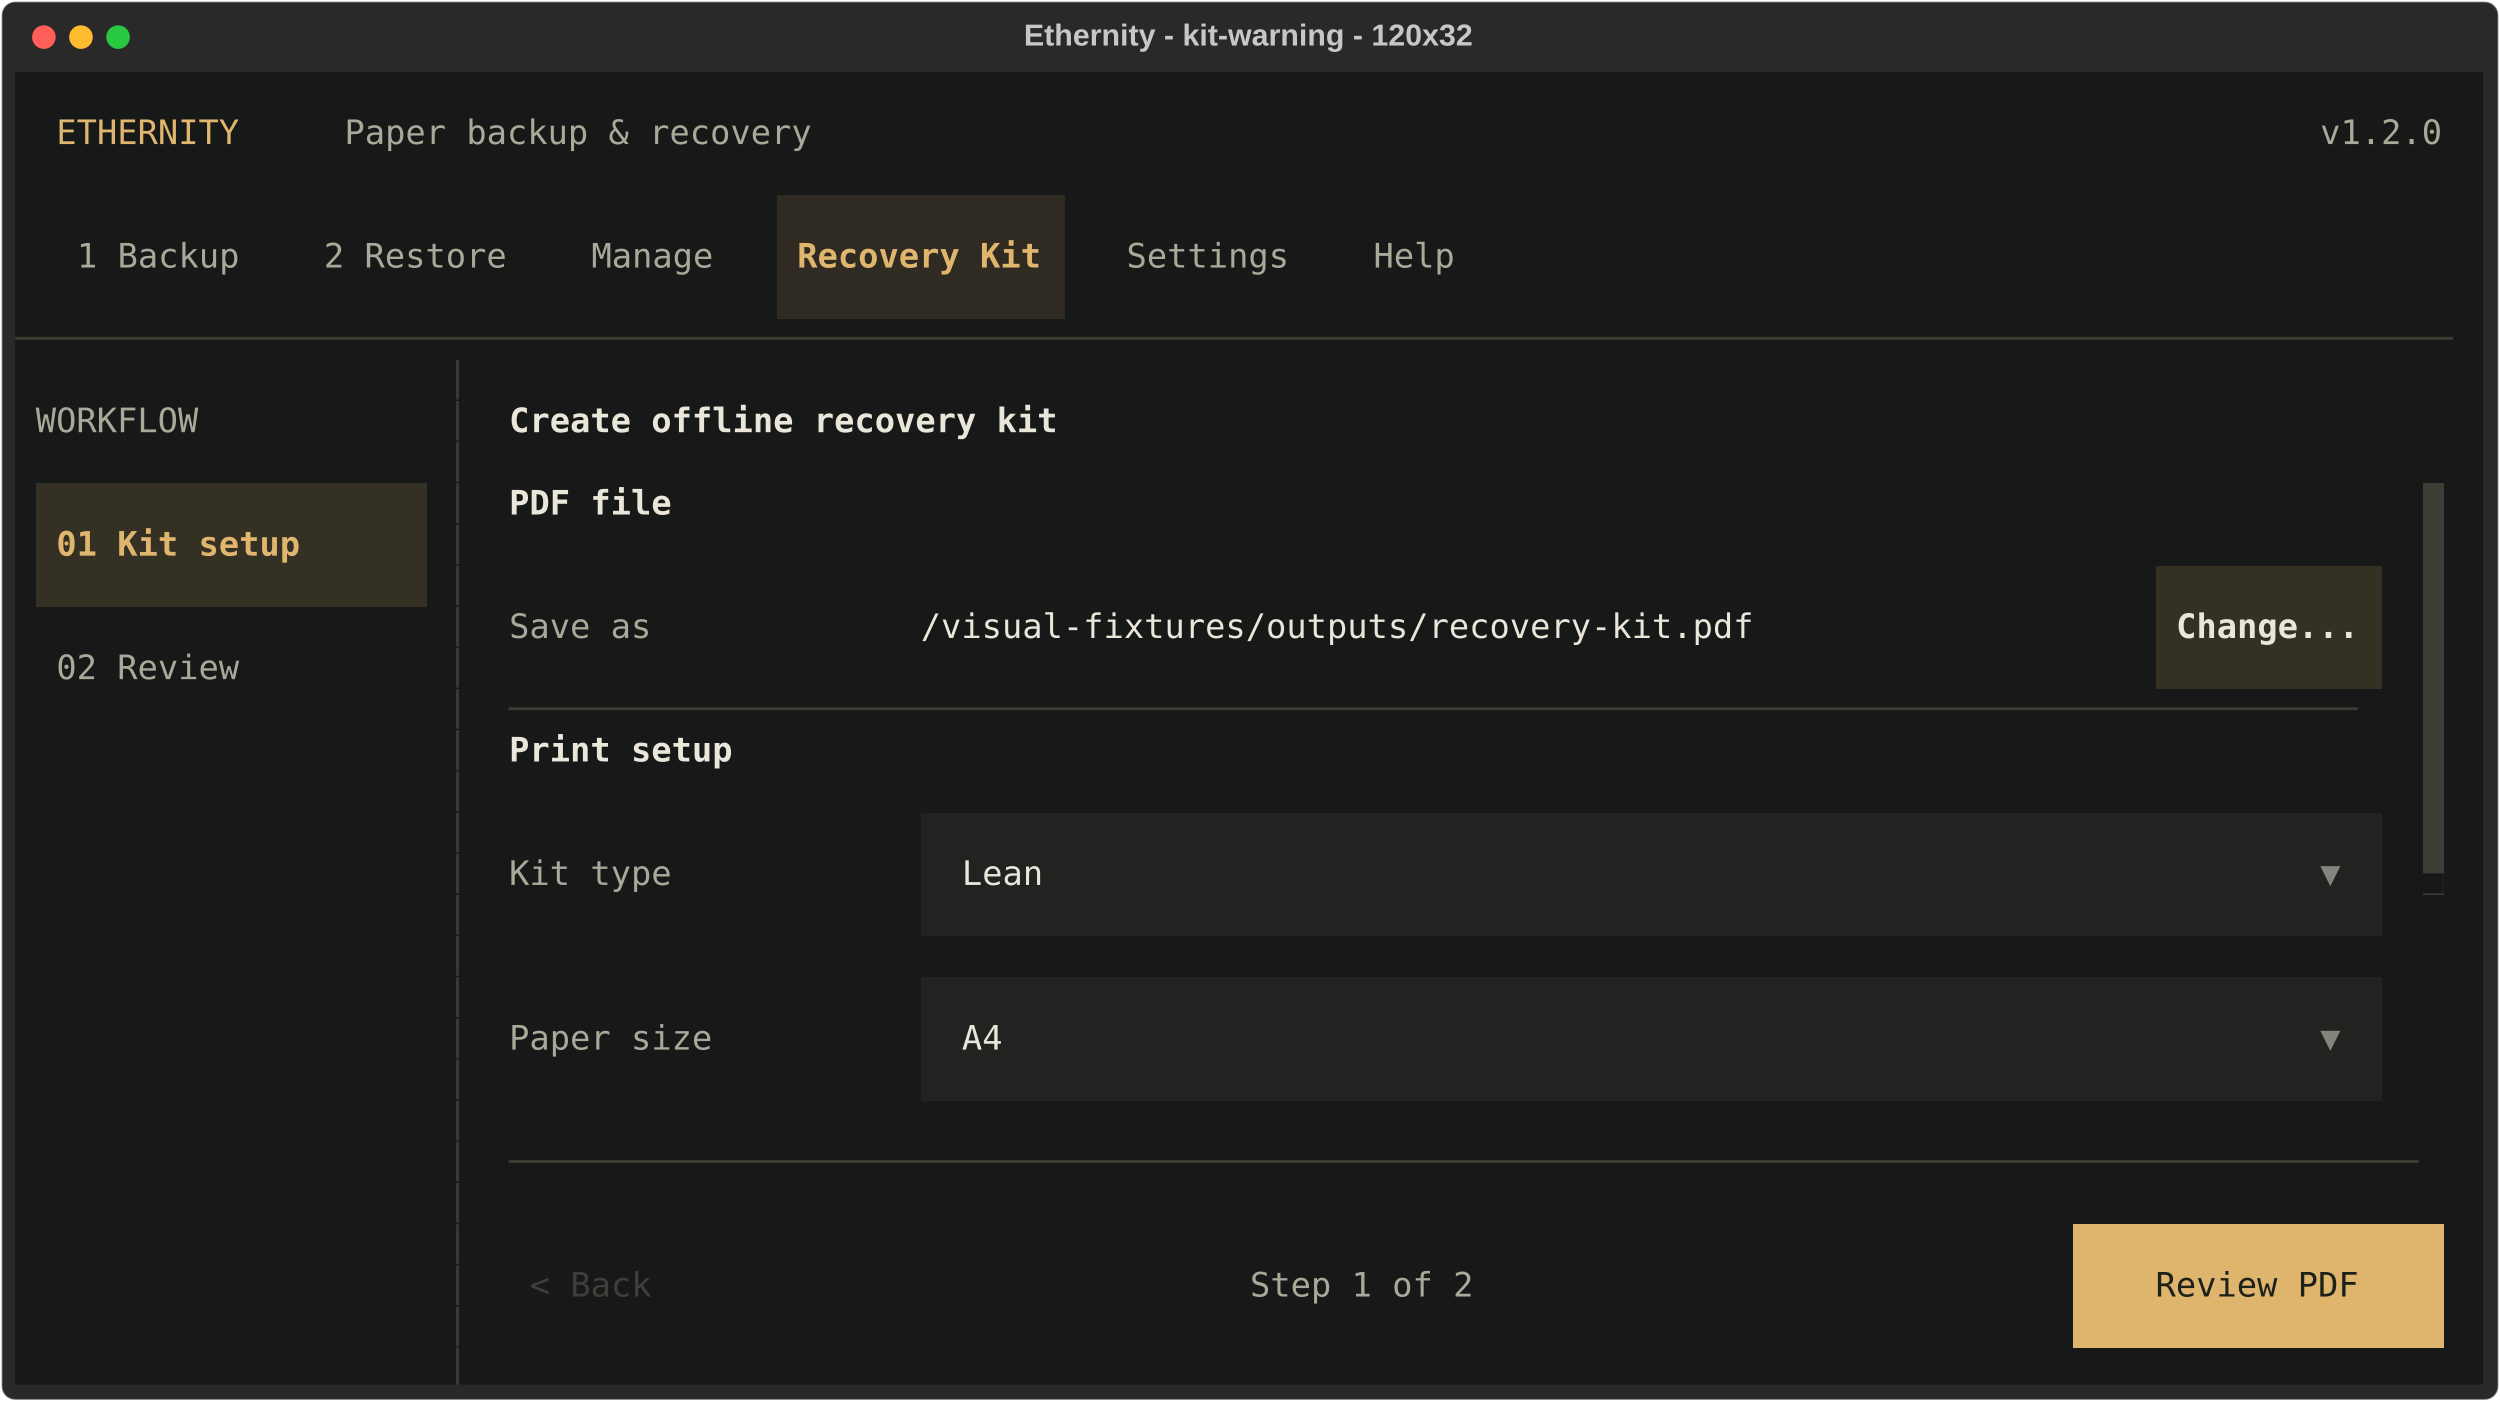
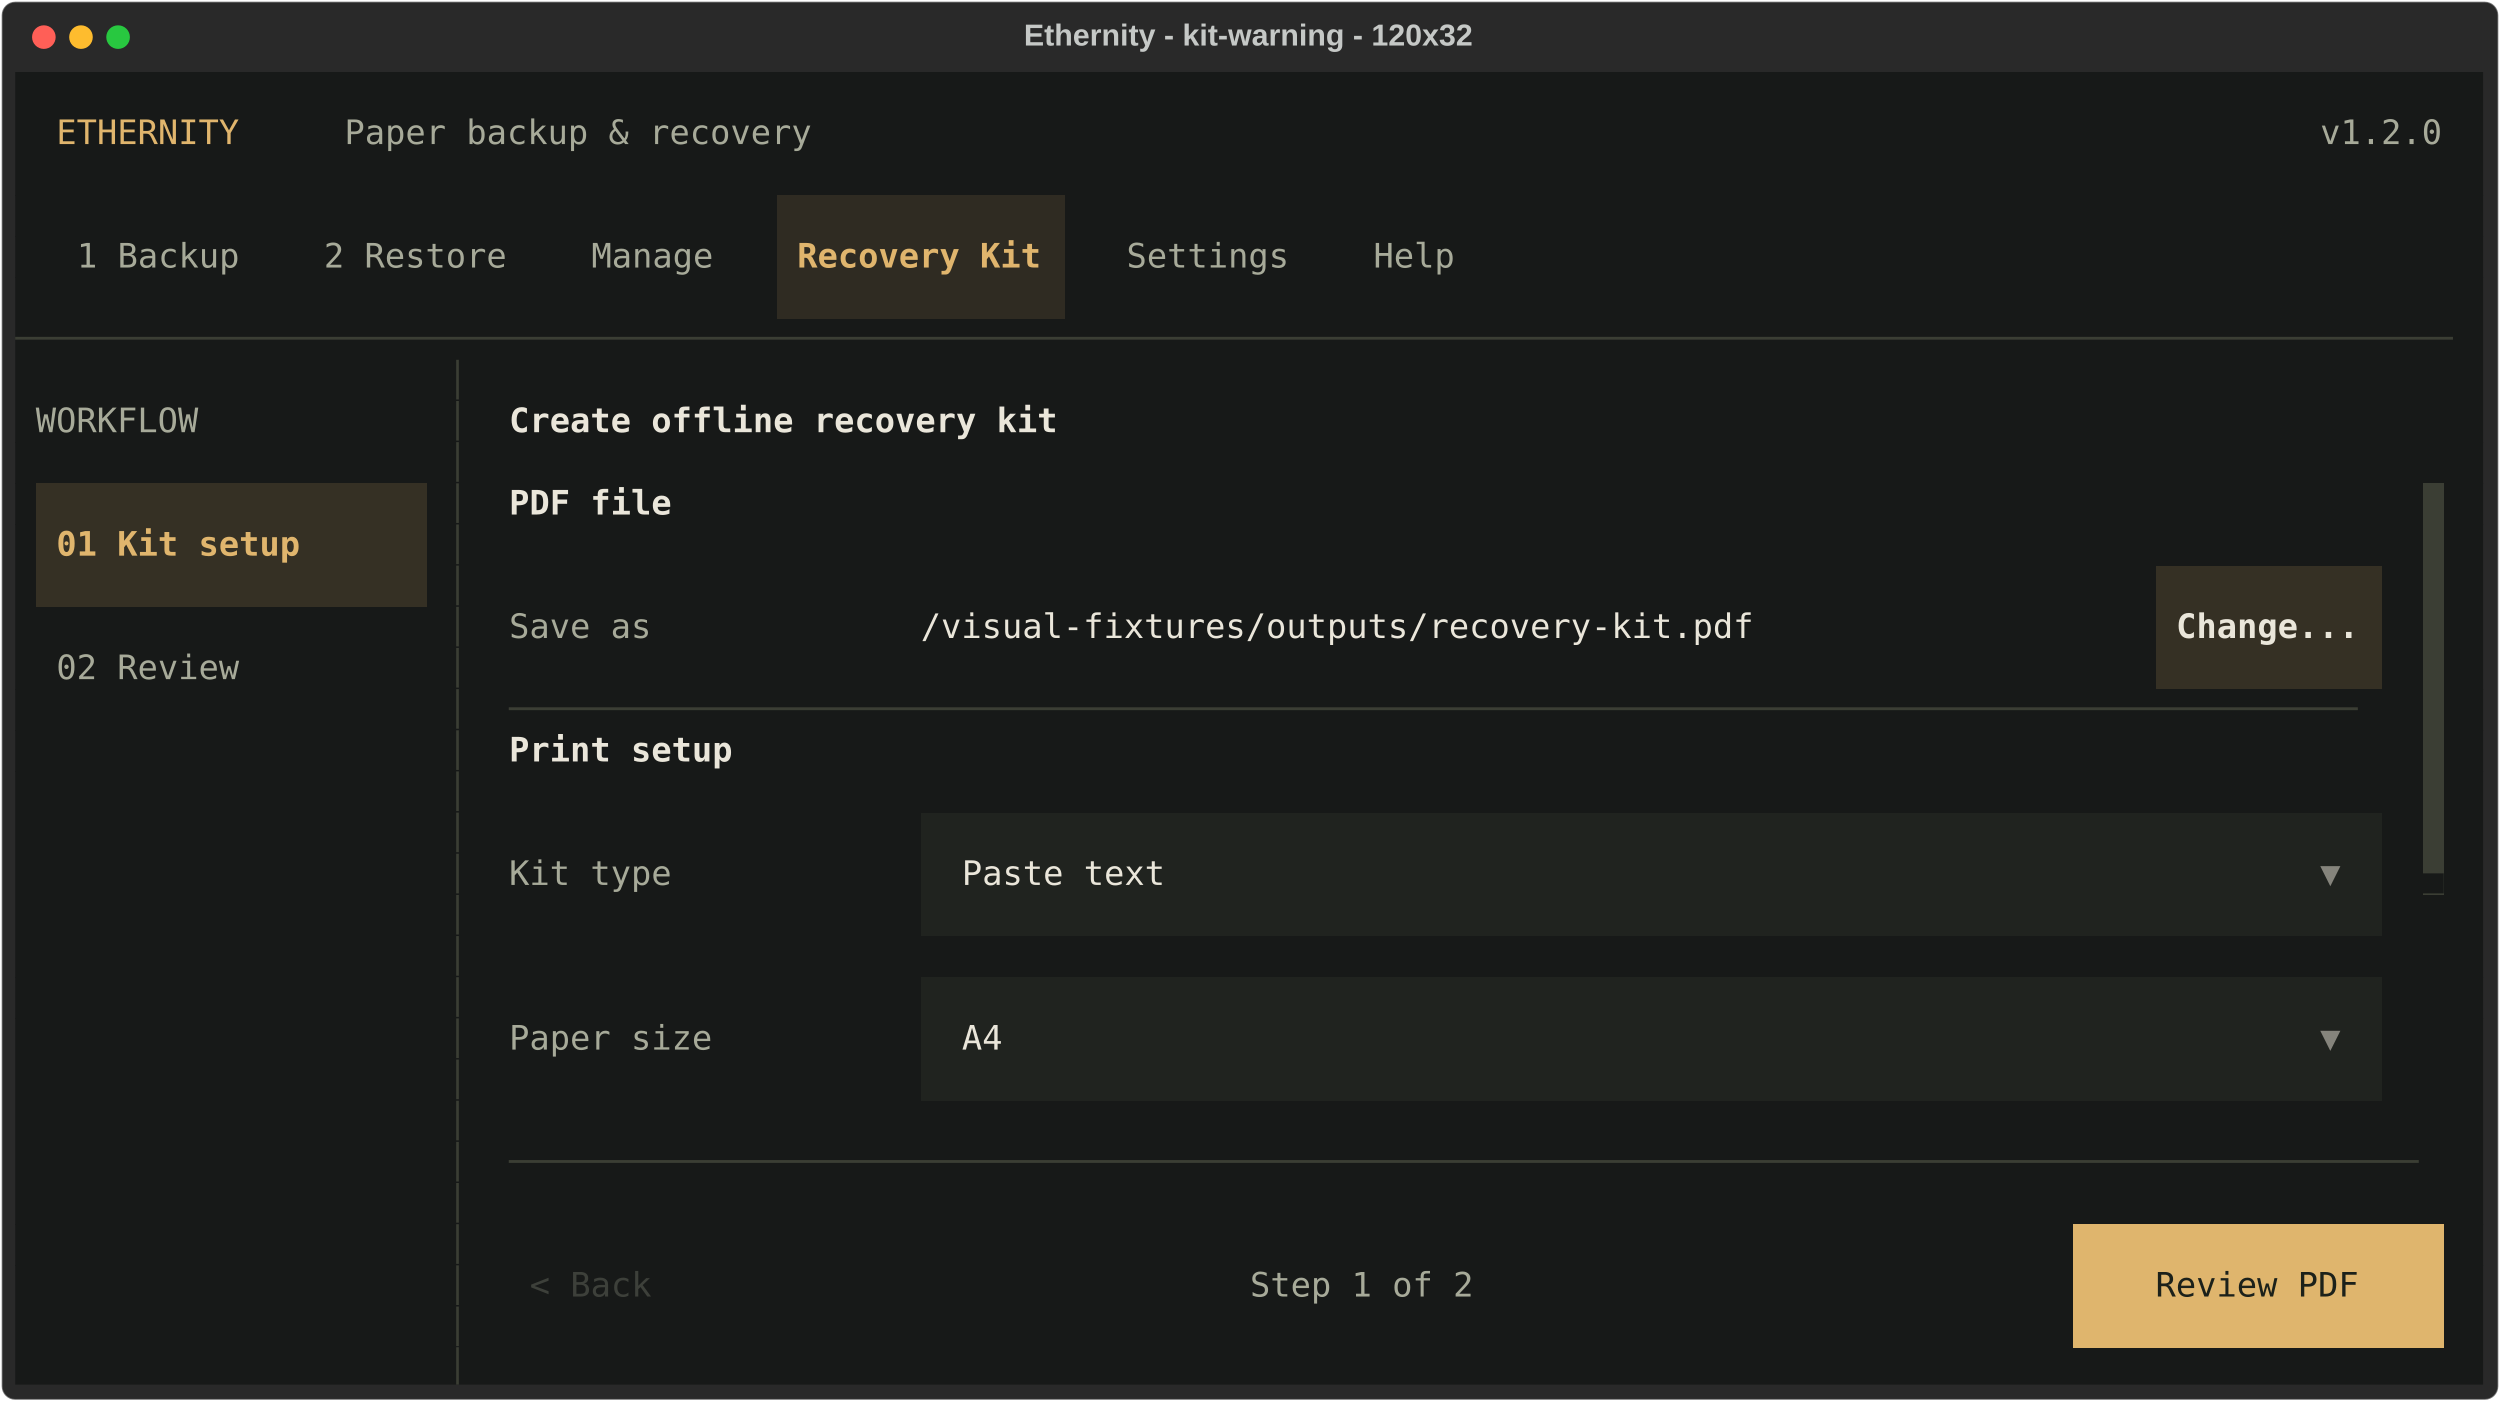
<svg xmlns="http://www.w3.org/2000/svg" class="rich-terminal" viewBox="0 0 1482 830.8">
  <style>

    @font-face {
        font-family: "Fira Code";
        src: local("FiraCode-Regular"),
                url("https://cdnjs.cloudflare.com/ajax/libs/firacode/6.2.0/woff2/FiraCode-Regular.woff2") format("woff2"),
                url("https://cdnjs.cloudflare.com/ajax/libs/firacode/6.2.0/woff/FiraCode-Regular.woff") format("woff");
        font-style: normal;
        font-weight: 400;
    }
    @font-face {
        font-family: "Fira Code";
        src: local("FiraCode-Bold"),
                url("https://cdnjs.cloudflare.com/ajax/libs/firacode/6.2.0/woff2/FiraCode-Bold.woff2") format("woff2"),
                url("https://cdnjs.cloudflare.com/ajax/libs/firacode/6.2.0/woff/FiraCode-Bold.woff") format("woff");
        font-style: bold;
        font-weight: 700;
    }

    .terminal-matrix {
        font-family: Fira Code, monospace;
        font-size: 20px;
        line-height: 24.4px;
        font-variant-east-asian: full-width;
    }

    .terminal-title {
        font-size: 18px;
        font-weight: bold;
        font-family: arial;
    }

    .terminal-r1 { fill: #c5c8c6 }
.terminal-r2 { fill: #e0b56d }
.terminal-r3 { fill: #a7aa99 }
.terminal-r4 { fill: #e0b56d;font-weight: bold }
.terminal-r5 { fill: #3b3e34 }
.terminal-r6 { fill: #eae6da;font-weight: bold }
.terminal-r7 { fill: #171918 }
.terminal-r8 { fill: #eae6da }
.terminal-r9 { fill: #85847c }
.terminal-r10 { fill: #3d403a }
.terminal-r11 { fill: #1c211a }
    </style>
  <defs>
    <clipPath id="terminal-clip-terminal">
      <rect x="0" y="0" width="1463.0" height="779.8" />
    </clipPath>
    <clipPath id="terminal-line-0">
      <rect x="0" y="1.5" width="1464" height="24.65" />
    </clipPath>
    <clipPath id="terminal-line-1">
      <rect x="0" y="25.9" width="1464" height="24.65" />
    </clipPath>
    <clipPath id="terminal-line-2">
      <rect x="0" y="50.3" width="1464" height="24.65" />
    </clipPath>
    <clipPath id="terminal-line-3">
      <rect x="0" y="74.7" width="1464" height="24.65" />
    </clipPath>
    <clipPath id="terminal-line-4">
      <rect x="0" y="99.1" width="1464" height="24.65" />
    </clipPath>
    <clipPath id="terminal-line-5">
      <rect x="0" y="123.5" width="1464" height="24.65" />
    </clipPath>
    <clipPath id="terminal-line-6">
      <rect x="0" y="147.9" width="1464" height="24.65" />
    </clipPath>
    <clipPath id="terminal-line-7">
      <rect x="0" y="172.3" width="1464" height="24.65" />
    </clipPath>
    <clipPath id="terminal-line-8">
      <rect x="0" y="196.7" width="1464" height="24.65" />
    </clipPath>
    <clipPath id="terminal-line-9">
      <rect x="0" y="221.1" width="1464" height="24.65" />
    </clipPath>
    <clipPath id="terminal-line-10">
      <rect x="0" y="245.5" width="1464" height="24.65" />
    </clipPath>
    <clipPath id="terminal-line-11">
      <rect x="0" y="269.9" width="1464" height="24.65" />
    </clipPath>
    <clipPath id="terminal-line-12">
      <rect x="0" y="294.3" width="1464" height="24.65" />
    </clipPath>
    <clipPath id="terminal-line-13">
      <rect x="0" y="318.7" width="1464" height="24.65" />
    </clipPath>
    <clipPath id="terminal-line-14">
      <rect x="0" y="343.1" width="1464" height="24.65" />
    </clipPath>
    <clipPath id="terminal-line-15">
      <rect x="0" y="367.5" width="1464" height="24.65" />
    </clipPath>
    <clipPath id="terminal-line-16">
      <rect x="0" y="391.9" width="1464" height="24.65" />
    </clipPath>
    <clipPath id="terminal-line-17">
      <rect x="0" y="416.3" width="1464" height="24.65" />
    </clipPath>
    <clipPath id="terminal-line-18">
      <rect x="0" y="440.7" width="1464" height="24.65" />
    </clipPath>
    <clipPath id="terminal-line-19">
      <rect x="0" y="465.1" width="1464" height="24.65" />
    </clipPath>
    <clipPath id="terminal-line-20">
      <rect x="0" y="489.5" width="1464" height="24.65" />
    </clipPath>
    <clipPath id="terminal-line-21">
      <rect x="0" y="513.9" width="1464" height="24.65" />
    </clipPath>
    <clipPath id="terminal-line-22">
      <rect x="0" y="538.3" width="1464" height="24.65" />
    </clipPath>
    <clipPath id="terminal-line-23">
      <rect x="0" y="562.7" width="1464" height="24.65" />
    </clipPath>
    <clipPath id="terminal-line-24">
      <rect x="0" y="587.1" width="1464" height="24.65" />
    </clipPath>
    <clipPath id="terminal-line-25">
      <rect x="0" y="611.5" width="1464" height="24.65" />
    </clipPath>
    <clipPath id="terminal-line-26">
      <rect x="0" y="635.9" width="1464" height="24.65" />
    </clipPath>
    <clipPath id="terminal-line-27">
      <rect x="0" y="660.3" width="1464" height="24.65" />
    </clipPath>
    <clipPath id="terminal-line-28">
      <rect x="0" y="684.7" width="1464" height="24.65" />
    </clipPath>
    <clipPath id="terminal-line-29">
      <rect x="0" y="709.1" width="1464" height="24.65" />
    </clipPath>
    <clipPath id="terminal-line-30">
      <rect x="0" y="733.5" width="1464" height="24.65" />
    </clipPath>
  </defs>
  <rect fill="#292929" stroke="rgba(255,255,255,0.35)" stroke-width="1" x="1" y="1" width="1480" height="828.8" rx="8" />
  <text class="terminal-title" fill="#c5c8c6" text-anchor="middle" x="740" y="27">Ethernity - kit-warning - 120x32</text>
  <g transform="translate(26,22)">
    <circle cx="0" cy="0" r="7" fill="#ff5f57" />
    <circle cx="22" cy="0" r="7" fill="#febc2e" />
    <circle cx="44" cy="0" r="7" fill="#28c840" />
  </g>
  <g transform="translate(9, 41)" clip-path="url(#terminal-clip-terminal)">
    <rect fill="#171918" x="0" y="1.5" width="1464" height="24.65" shape-rendering="crispEdges" />
    <rect fill="#171918" x="0" y="25.9" width="24.4" height="24.65" shape-rendering="crispEdges" />
    <rect fill="#171918" x="24.4" y="25.9" width="109.8" height="24.65" shape-rendering="crispEdges" />
    <rect fill="#171918" x="134.2" y="25.9" width="61" height="24.65" shape-rendering="crispEdges" />
    <rect fill="#171918" x="195.2" y="25.9" width="280.6" height="24.65" shape-rendering="crispEdges" />
    <rect fill="#171918" x="475.8" y="25.9" width="890.6" height="24.65" shape-rendering="crispEdges" />
    <rect fill="#171918" x="1366.4" y="25.9" width="73.2" height="24.65" shape-rendering="crispEdges" />
    <rect fill="#171918" x="1439.6" y="25.9" width="24.4" height="24.65" shape-rendering="crispEdges" />
    <rect fill="#171918" x="0" y="50.3" width="1464" height="24.65" shape-rendering="crispEdges" />
    <rect fill="#171918" x="0" y="74.7" width="24.4" height="24.65" shape-rendering="crispEdges" />
    <rect fill="#171918" x="24.4" y="74.7" width="122" height="24.65" shape-rendering="crispEdges" />
    <rect fill="#171918" x="146.4" y="74.7" width="24.4" height="24.65" shape-rendering="crispEdges" />
    <rect fill="#171918" x="170.8" y="74.7" width="134.2" height="24.65" shape-rendering="crispEdges" />
    <rect fill="#171918" x="305" y="74.7" width="24.4" height="24.65" shape-rendering="crispEdges" />
    <rect fill="#171918" x="329.4" y="74.7" width="97.6" height="24.65" shape-rendering="crispEdges" />
    <rect fill="#171918" x="427" y="74.7" width="24.4" height="24.65" shape-rendering="crispEdges" />
    <rect fill="#2f2b22" x="451.4" y="74.7" width="170.8" height="24.65" shape-rendering="crispEdges" />
    <rect fill="#171918" x="622.2" y="74.7" width="24.4" height="24.65" shape-rendering="crispEdges" />
    <rect fill="#171918" x="646.6" y="74.7" width="122" height="24.65" shape-rendering="crispEdges" />
    <rect fill="#171918" x="768.6" y="74.7" width="24.4" height="24.65" shape-rendering="crispEdges" />
    <rect fill="#171918" x="793" y="74.7" width="73.2" height="24.65" shape-rendering="crispEdges" />
    <rect fill="#171918" x="866.2" y="74.7" width="597.8" height="24.65" shape-rendering="crispEdges" />
    <rect fill="#171918" x="0" y="99.1" width="36.6" height="24.65" shape-rendering="crispEdges" />
    <rect fill="#171918" x="36.6" y="99.1" width="97.6" height="24.65" shape-rendering="crispEdges" />
    <rect fill="#171918" x="134.2" y="99.1" width="48.8" height="24.65" shape-rendering="crispEdges" />
    <rect fill="#171918" x="183" y="99.1" width="109.8" height="24.65" shape-rendering="crispEdges" />
    <rect fill="#171918" x="292.8" y="99.1" width="48.8" height="24.65" shape-rendering="crispEdges" />
    <rect fill="#171918" x="341.6" y="99.1" width="73.2" height="24.65" shape-rendering="crispEdges" />
    <rect fill="#171918" x="414.8" y="99.1" width="36.6" height="24.65" shape-rendering="crispEdges" />
    <rect fill="#2f2b22" x="451.4" y="99.1" width="12.2" height="24.65" shape-rendering="crispEdges" />
    <rect fill="#2f2b22" x="463.6" y="99.1" width="146.4" height="24.65" shape-rendering="crispEdges" />
    <rect fill="#2f2b22" x="610" y="99.1" width="12.2" height="24.65" shape-rendering="crispEdges" />
    <rect fill="#171918" x="622.2" y="99.1" width="36.6" height="24.65" shape-rendering="crispEdges" />
    <rect fill="#171918" x="658.8" y="99.1" width="97.6" height="24.65" shape-rendering="crispEdges" />
    <rect fill="#171918" x="756.4" y="99.1" width="48.8" height="24.65" shape-rendering="crispEdges" />
    <rect fill="#171918" x="805.2" y="99.1" width="48.8" height="24.65" shape-rendering="crispEdges" />
    <rect fill="#171918" x="854" y="99.1" width="610" height="24.65" shape-rendering="crispEdges" />
    <rect fill="#171918" x="0" y="123.5" width="24.4" height="24.65" shape-rendering="crispEdges" />
    <rect fill="#171918" x="24.4" y="123.5" width="122" height="24.65" shape-rendering="crispEdges" />
    <rect fill="#171918" x="146.4" y="123.5" width="24.4" height="24.65" shape-rendering="crispEdges" />
    <rect fill="#171918" x="170.8" y="123.5" width="134.2" height="24.65" shape-rendering="crispEdges" />
    <rect fill="#171918" x="305" y="123.5" width="24.4" height="24.65" shape-rendering="crispEdges" />
    <rect fill="#171918" x="329.4" y="123.5" width="97.6" height="24.65" shape-rendering="crispEdges" />
    <rect fill="#171918" x="427" y="123.5" width="24.4" height="24.65" shape-rendering="crispEdges" />
    <rect fill="#2f2b22" x="451.4" y="123.5" width="170.8" height="24.65" shape-rendering="crispEdges" />
    <rect fill="#171918" x="622.2" y="123.5" width="24.4" height="24.65" shape-rendering="crispEdges" />
    <rect fill="#171918" x="646.6" y="123.5" width="122" height="24.65" shape-rendering="crispEdges" />
    <rect fill="#171918" x="768.6" y="123.5" width="24.4" height="24.65" shape-rendering="crispEdges" />
    <rect fill="#171918" x="793" y="123.5" width="73.2" height="24.65" shape-rendering="crispEdges" />
    <rect fill="#171918" x="866.2" y="123.5" width="597.8" height="24.65" shape-rendering="crispEdges" />
    <rect fill="#171918" x="0" y="147.9" width="1464" height="24.65" shape-rendering="crispEdges" />
    <rect fill="#171918" x="0" y="172.3" width="256.2" height="24.65" shape-rendering="crispEdges" />
    <rect fill="#171918" x="256.2" y="172.3" width="12.2" height="24.65" shape-rendering="crispEdges" />
    <rect fill="#171918" x="268.4" y="172.3" width="1195.6" height="24.65" shape-rendering="crispEdges" />
    <rect fill="#171918" x="0" y="196.7" width="12.2" height="24.65" shape-rendering="crispEdges" />
    <rect fill="#171918" x="12.2" y="196.7" width="97.6" height="24.65" shape-rendering="crispEdges" />
    <rect fill="#171918" x="109.8" y="196.7" width="146.4" height="24.65" shape-rendering="crispEdges" />
    <rect fill="#171918" x="256.2" y="196.7" width="12.2" height="24.65" shape-rendering="crispEdges" />
    <rect fill="#171918" x="268.4" y="196.7" width="24.4" height="24.65" shape-rendering="crispEdges" />
    <rect fill="#171918" x="292.8" y="196.7" width="329.4" height="24.65" shape-rendering="crispEdges" />
    <rect fill="#171918" x="622.2" y="196.7" width="841.8" height="24.65" shape-rendering="crispEdges" />
    <rect fill="#171918" x="0" y="221.1" width="256.2" height="24.65" shape-rendering="crispEdges" />
    <rect fill="#171918" x="256.2" y="221.1" width="12.2" height="24.65" shape-rendering="crispEdges" />
    <rect fill="#171918" x="268.4" y="221.1" width="1195.6" height="24.65" shape-rendering="crispEdges" />
    <rect fill="#171918" x="0" y="245.5" width="12.2" height="24.65" shape-rendering="crispEdges" />
    <rect fill="#353024" x="12.2" y="245.5" width="12.2" height="24.65" shape-rendering="crispEdges" />
    <rect fill="#353024" x="24.4" y="245.5" width="207.4" height="24.65" shape-rendering="crispEdges" />
    <rect fill="#353024" x="231.8" y="245.5" width="12.2" height="24.65" shape-rendering="crispEdges" />
    <rect fill="#171918" x="244" y="245.5" width="12.2" height="24.65" shape-rendering="crispEdges" />
    <rect fill="#171918" x="256.2" y="245.5" width="12.2" height="24.65" shape-rendering="crispEdges" />
    <rect fill="#171918" x="268.4" y="245.5" width="24.4" height="24.65" shape-rendering="crispEdges" />
    <rect fill="#171918" x="292.8" y="245.5" width="97.6" height="24.65" shape-rendering="crispEdges" />
    <rect fill="#171918" x="390.4" y="245.5" width="1037" height="24.65" shape-rendering="crispEdges" />
    <rect fill="#3b3e34" x="1427.4" y="245.5" width="12.2" height="24.65" shape-rendering="crispEdges" />
    <rect fill="#171918" x="1439.6" y="245.5" width="24.4" height="24.65" shape-rendering="crispEdges" />
    <rect fill="#171918" x="0" y="269.9" width="12.2" height="24.65" shape-rendering="crispEdges" />
    <rect fill="#353024" x="12.2" y="269.9" width="12.2" height="24.65" shape-rendering="crispEdges" />
    <rect fill="#353024" x="24.4" y="269.9" width="146.4" height="24.65" shape-rendering="crispEdges" />
    <rect fill="#353024" x="170.8" y="269.9" width="61" height="24.65" shape-rendering="crispEdges" />
    <rect fill="#353024" x="231.8" y="269.9" width="12.2" height="24.65" shape-rendering="crispEdges" />
    <rect fill="#171918" x="244" y="269.9" width="12.2" height="24.65" shape-rendering="crispEdges" />
    <rect fill="#171918" x="256.2" y="269.9" width="12.2" height="24.65" shape-rendering="crispEdges" />
    <rect fill="#171918" x="268.4" y="269.9" width="1159" height="24.65" shape-rendering="crispEdges" />
    <rect fill="#3b3e34" x="1427.4" y="269.9" width="12.2" height="24.65" shape-rendering="crispEdges" />
    <rect fill="#171918" x="1439.6" y="269.9" width="24.4" height="24.65" shape-rendering="crispEdges" />
    <rect fill="#171918" x="0" y="294.3" width="12.2" height="24.65" shape-rendering="crispEdges" />
    <rect fill="#353024" x="12.2" y="294.3" width="12.2" height="24.65" shape-rendering="crispEdges" />
    <rect fill="#353024" x="24.4" y="294.3" width="207.4" height="24.65" shape-rendering="crispEdges" />
    <rect fill="#353024" x="231.8" y="294.3" width="12.2" height="24.65" shape-rendering="crispEdges" />
    <rect fill="#171918" x="244" y="294.3" width="12.2" height="24.65" shape-rendering="crispEdges" />
    <rect fill="#171918" x="256.2" y="294.3" width="12.2" height="24.65" shape-rendering="crispEdges" />
    <rect fill="#171918" x="268.4" y="294.3" width="24.4" height="24.65" shape-rendering="crispEdges" />
    <rect fill="#171918" x="292.8" y="294.3" width="219.6" height="24.65" shape-rendering="crispEdges" />
    <rect fill="#171918" x="512.4" y="294.3" width="24.4" height="24.65" shape-rendering="crispEdges" />
    <rect fill="#171918" x="536.8" y="294.3" width="719.8" height="24.65" shape-rendering="crispEdges" />
    <rect fill="#171918" x="1256.6" y="294.3" width="12.2" height="24.65" shape-rendering="crispEdges" />
    <rect fill="#353024" x="1268.8" y="294.3" width="134.2" height="24.65" shape-rendering="crispEdges" />
    <rect fill="#171918" x="1403" y="294.3" width="24.4" height="24.65" shape-rendering="crispEdges" />
    <rect fill="#3b3e34" x="1427.4" y="294.3" width="12.2" height="24.65" shape-rendering="crispEdges" />
    <rect fill="#171918" x="1439.6" y="294.3" width="24.4" height="24.65" shape-rendering="crispEdges" />
    <rect fill="#171918" x="0" y="318.7" width="24.4" height="24.65" shape-rendering="crispEdges" />
    <rect fill="#171918" x="24.4" y="318.7" width="207.4" height="24.65" shape-rendering="crispEdges" />
    <rect fill="#171918" x="231.8" y="318.7" width="24.4" height="24.65" shape-rendering="crispEdges" />
    <rect fill="#171918" x="256.2" y="318.7" width="12.2" height="24.65" shape-rendering="crispEdges" />
    <rect fill="#171918" x="268.4" y="318.7" width="24.4" height="24.65" shape-rendering="crispEdges" />
    <rect fill="#171918" x="292.8" y="318.7" width="85.4" height="24.65" shape-rendering="crispEdges" />
    <rect fill="#171918" x="378.2" y="318.7" width="134.2" height="24.65" shape-rendering="crispEdges" />
    <rect fill="#171918" x="512.4" y="318.7" width="24.4" height="24.65" shape-rendering="crispEdges" />
    <rect fill="#171918" x="536.8" y="318.7" width="500.2" height="24.65" shape-rendering="crispEdges" />
    <rect fill="#171918" x="1037" y="318.7" width="219.6" height="24.65" shape-rendering="crispEdges" />
    <rect fill="#171918" x="1256.6" y="318.7" width="12.2" height="24.65" shape-rendering="crispEdges" />
    <rect fill="#353024" x="1268.8" y="318.7" width="12.2" height="24.65" shape-rendering="crispEdges" />
    <rect fill="#353024" x="1281" y="318.7" width="109.8" height="24.65" shape-rendering="crispEdges" />
    <rect fill="#353024" x="1390.8" y="318.7" width="12.2" height="24.65" shape-rendering="crispEdges" />
    <rect fill="#171918" x="1403" y="318.7" width="24.4" height="24.65" shape-rendering="crispEdges" />
    <rect fill="#3b3e34" x="1427.4" y="318.7" width="12.2" height="24.65" shape-rendering="crispEdges" />
    <rect fill="#171918" x="1439.6" y="318.7" width="24.4" height="24.65" shape-rendering="crispEdges" />
    <rect fill="#171918" x="0" y="343.1" width="24.4" height="24.65" shape-rendering="crispEdges" />
    <rect fill="#171918" x="24.4" y="343.1" width="109.8" height="24.65" shape-rendering="crispEdges" />
    <rect fill="#171918" x="134.2" y="343.1" width="97.6" height="24.65" shape-rendering="crispEdges" />
    <rect fill="#171918" x="231.8" y="343.1" width="24.4" height="24.65" shape-rendering="crispEdges" />
    <rect fill="#171918" x="256.2" y="343.1" width="12.2" height="24.65" shape-rendering="crispEdges" />
    <rect fill="#171918" x="268.4" y="343.1" width="24.4" height="24.65" shape-rendering="crispEdges" />
    <rect fill="#171918" x="292.8" y="343.1" width="219.6" height="24.65" shape-rendering="crispEdges" />
    <rect fill="#171918" x="512.4" y="343.1" width="24.4" height="24.65" shape-rendering="crispEdges" />
    <rect fill="#171918" x="536.8" y="343.1" width="719.8" height="24.65" shape-rendering="crispEdges" />
    <rect fill="#171918" x="1256.6" y="343.1" width="12.2" height="24.65" shape-rendering="crispEdges" />
    <rect fill="#353024" x="1268.8" y="343.1" width="134.2" height="24.65" shape-rendering="crispEdges" />
    <rect fill="#171918" x="1403" y="343.1" width="24.4" height="24.65" shape-rendering="crispEdges" />
    <rect fill="#3b3e34" x="1427.4" y="343.1" width="12.2" height="24.65" shape-rendering="crispEdges" />
    <rect fill="#171918" x="1439.6" y="343.1" width="24.4" height="24.65" shape-rendering="crispEdges" />
    <rect fill="#171918" x="0" y="367.5" width="24.4" height="24.65" shape-rendering="crispEdges" />
    <rect fill="#171918" x="24.4" y="367.5" width="207.4" height="24.65" shape-rendering="crispEdges" />
    <rect fill="#171918" x="231.8" y="367.5" width="24.4" height="24.65" shape-rendering="crispEdges" />
    <rect fill="#171918" x="256.2" y="367.5" width="12.2" height="24.65" shape-rendering="crispEdges" />
    <rect fill="#171918" x="268.4" y="367.5" width="24.4" height="24.65" shape-rendering="crispEdges" />
    <rect fill="#171918" x="292.8" y="367.5" width="1110.2" height="24.65" shape-rendering="crispEdges" />
    <rect fill="#171918" x="1403" y="367.5" width="24.4" height="24.65" shape-rendering="crispEdges" />
    <rect fill="#3b3e34" x="1427.4" y="367.5" width="12.2" height="24.65" shape-rendering="crispEdges" />
    <rect fill="#171918" x="1439.6" y="367.5" width="24.4" height="24.65" shape-rendering="crispEdges" />
    <rect fill="#171918" x="0" y="391.9" width="256.2" height="24.65" shape-rendering="crispEdges" />
    <rect fill="#171918" x="256.2" y="391.9" width="12.2" height="24.65" shape-rendering="crispEdges" />
    <rect fill="#171918" x="268.4" y="391.9" width="24.4" height="24.65" shape-rendering="crispEdges" />
    <rect fill="#171918" x="292.8" y="391.9" width="134.2" height="24.65" shape-rendering="crispEdges" />
    <rect fill="#171918" x="427" y="391.9" width="1000.4" height="24.65" shape-rendering="crispEdges" />
    <rect fill="#3b3e34" x="1427.4" y="391.9" width="12.2" height="24.65" shape-rendering="crispEdges" />
    <rect fill="#171918" x="1439.6" y="391.9" width="24.4" height="24.65" shape-rendering="crispEdges" />
    <rect fill="#171918" x="0" y="416.3" width="256.2" height="24.65" shape-rendering="crispEdges" />
    <rect fill="#171918" x="256.2" y="416.3" width="12.2" height="24.65" shape-rendering="crispEdges" />
    <rect fill="#171918" x="268.4" y="416.3" width="1159" height="24.65" shape-rendering="crispEdges" />
    <rect fill="#3b3e34" x="1427.4" y="416.3" width="12.2" height="24.65" shape-rendering="crispEdges" />
    <rect fill="#171918" x="1439.6" y="416.3" width="24.4" height="24.65" shape-rendering="crispEdges" />
    <rect fill="#171918" x="0" y="440.7" width="256.2" height="24.65" shape-rendering="crispEdges" />
    <rect fill="#171918" x="256.2" y="440.7" width="12.2" height="24.65" shape-rendering="crispEdges" />
    <rect fill="#171918" x="268.4" y="440.7" width="24.4" height="24.65" shape-rendering="crispEdges" />
    <rect fill="#171918" x="292.8" y="440.7" width="219.6" height="24.65" shape-rendering="crispEdges" />
    <rect fill="#171918" x="512.4" y="440.7" width="24.4" height="24.65" shape-rendering="crispEdges" />
    <rect fill="#20231f" x="536.8" y="440.7" width="866.2" height="24.65" shape-rendering="crispEdges" />
    <rect fill="#171918" x="1403" y="440.7" width="24.4" height="24.65" shape-rendering="crispEdges" />
    <rect fill="#3b3e34" x="1427.4" y="440.7" width="12.2" height="24.65" shape-rendering="crispEdges" />
    <rect fill="#171918" x="1439.6" y="440.7" width="24.4" height="24.65" shape-rendering="crispEdges" />
    <rect fill="#171918" x="0" y="465.1" width="256.2" height="24.65" shape-rendering="crispEdges" />
    <rect fill="#171918" x="256.2" y="465.1" width="12.2" height="24.65" shape-rendering="crispEdges" />
    <rect fill="#171918" x="268.4" y="465.1" width="24.4" height="24.65" shape-rendering="crispEdges" />
    <rect fill="#171918" x="292.8" y="465.1" width="97.6" height="24.65" shape-rendering="crispEdges" />
    <rect fill="#171918" x="390.4" y="465.1" width="122" height="24.65" shape-rendering="crispEdges" />
    <rect fill="#171918" x="512.4" y="465.1" width="24.4" height="24.65" shape-rendering="crispEdges" />
    <rect fill="#20231f" x="536.8" y="465.1" width="24.4" height="24.65" shape-rendering="crispEdges" />
-     <rect fill="#20231f" x="561.2" y="465.1" width="48.8" height="24.65" shape-rendering="crispEdges" />
-     <rect fill="#20231f" x="610" y="465.1" width="756.4" height="24.65" shape-rendering="crispEdges" />
+     <rect fill="#20231f" x="561.2" y="465.1" width="122" height="24.65" shape-rendering="crispEdges" />
+     <rect fill="#20231f" x="683.2" y="465.1" width="683.2" height="24.65" shape-rendering="crispEdges" />
    <rect fill="#20231f" x="1366.4" y="465.1" width="12.2" height="24.65" shape-rendering="crispEdges" />
    <rect fill="#20231f" x="1378.6" y="465.1" width="24.4" height="24.65" shape-rendering="crispEdges" />
    <rect fill="#171918" x="1403" y="465.1" width="24.4" height="24.65" shape-rendering="crispEdges" />
    <rect fill="#3b3e34" x="1427.4" y="465.1" width="12.2" height="24.65" shape-rendering="crispEdges" />
    <rect fill="#171918" x="1439.6" y="465.1" width="24.4" height="24.65" shape-rendering="crispEdges" />
    <rect fill="#171918" x="0" y="489.5" width="256.2" height="24.65" shape-rendering="crispEdges" />
    <rect fill="#171918" x="256.2" y="489.5" width="12.2" height="24.65" shape-rendering="crispEdges" />
    <rect fill="#171918" x="268.4" y="489.5" width="24.4" height="24.65" shape-rendering="crispEdges" />
    <rect fill="#171918" x="292.8" y="489.5" width="219.6" height="24.65" shape-rendering="crispEdges" />
    <rect fill="#171918" x="512.4" y="489.5" width="24.4" height="24.65" shape-rendering="crispEdges" />
    <rect fill="#20231f" x="536.8" y="489.5" width="866.2" height="24.65" shape-rendering="crispEdges" />
    <rect fill="#171918" x="1403" y="489.5" width="24.4" height="24.65" shape-rendering="crispEdges" />
    <rect fill="#171918" x="1427.4" y="489.5" width="12.2" height="24.65" shape-rendering="crispEdges" />
    <rect fill="#171918" x="1439.6" y="489.5" width="24.4" height="24.65" shape-rendering="crispEdges" />
    <rect fill="#171918" x="0" y="513.9" width="256.2" height="24.65" shape-rendering="crispEdges" />
    <rect fill="#171918" x="256.2" y="513.9" width="12.2" height="24.65" shape-rendering="crispEdges" />
    <rect fill="#171918" x="268.4" y="513.9" width="1159" height="24.65" shape-rendering="crispEdges" />
    <rect fill="#171918" x="1427.4" y="513.9" width="12.2" height="24.65" shape-rendering="crispEdges" />
    <rect fill="#171918" x="1439.6" y="513.9" width="24.4" height="24.65" shape-rendering="crispEdges" />
    <rect fill="#171918" x="0" y="538.3" width="256.2" height="24.65" shape-rendering="crispEdges" />
    <rect fill="#171918" x="256.2" y="538.3" width="12.2" height="24.65" shape-rendering="crispEdges" />
    <rect fill="#171918" x="268.4" y="538.3" width="24.4" height="24.65" shape-rendering="crispEdges" />
    <rect fill="#171918" x="292.8" y="538.3" width="219.6" height="24.65" shape-rendering="crispEdges" />
    <rect fill="#171918" x="512.4" y="538.3" width="24.4" height="24.65" shape-rendering="crispEdges" />
    <rect fill="#20231f" x="536.8" y="538.3" width="866.2" height="24.65" shape-rendering="crispEdges" />
    <rect fill="#171918" x="1403" y="538.3" width="24.4" height="24.65" shape-rendering="crispEdges" />
    <rect fill="#171918" x="1427.4" y="538.3" width="12.2" height="24.65" shape-rendering="crispEdges" />
    <rect fill="#171918" x="1439.6" y="538.3" width="24.4" height="24.65" shape-rendering="crispEdges" />
    <rect fill="#171918" x="0" y="562.7" width="256.2" height="24.65" shape-rendering="crispEdges" />
    <rect fill="#171918" x="256.2" y="562.7" width="12.2" height="24.65" shape-rendering="crispEdges" />
    <rect fill="#171918" x="268.4" y="562.7" width="24.4" height="24.65" shape-rendering="crispEdges" />
    <rect fill="#171918" x="292.8" y="562.7" width="122" height="24.65" shape-rendering="crispEdges" />
    <rect fill="#171918" x="414.8" y="562.7" width="97.6" height="24.65" shape-rendering="crispEdges" />
    <rect fill="#171918" x="512.4" y="562.7" width="24.4" height="24.65" shape-rendering="crispEdges" />
    <rect fill="#20231f" x="536.8" y="562.7" width="24.4" height="24.65" shape-rendering="crispEdges" />
    <rect fill="#20231f" x="561.2" y="562.7" width="24.4" height="24.65" shape-rendering="crispEdges" />
    <rect fill="#20231f" x="585.6" y="562.7" width="780.8" height="24.65" shape-rendering="crispEdges" />
    <rect fill="#20231f" x="1366.4" y="562.7" width="12.2" height="24.65" shape-rendering="crispEdges" />
    <rect fill="#20231f" x="1378.6" y="562.7" width="24.4" height="24.65" shape-rendering="crispEdges" />
    <rect fill="#171918" x="1403" y="562.7" width="24.4" height="24.65" shape-rendering="crispEdges" />
    <rect fill="#171918" x="1427.4" y="562.7" width="12.2" height="24.65" shape-rendering="crispEdges" />
    <rect fill="#171918" x="1439.6" y="562.7" width="24.4" height="24.65" shape-rendering="crispEdges" />
    <rect fill="#171918" x="0" y="587.1" width="256.2" height="24.65" shape-rendering="crispEdges" />
    <rect fill="#171918" x="256.2" y="587.1" width="12.2" height="24.65" shape-rendering="crispEdges" />
    <rect fill="#171918" x="268.4" y="587.1" width="24.4" height="24.65" shape-rendering="crispEdges" />
    <rect fill="#171918" x="292.8" y="587.1" width="219.6" height="24.65" shape-rendering="crispEdges" />
    <rect fill="#171918" x="512.4" y="587.1" width="24.4" height="24.65" shape-rendering="crispEdges" />
    <rect fill="#20231f" x="536.8" y="587.1" width="866.2" height="24.65" shape-rendering="crispEdges" />
    <rect fill="#171918" x="1403" y="587.1" width="24.4" height="24.65" shape-rendering="crispEdges" />
    <rect fill="#171918" x="1427.4" y="587.1" width="12.2" height="24.65" shape-rendering="crispEdges" />
    <rect fill="#171918" x="1439.6" y="587.1" width="24.4" height="24.65" shape-rendering="crispEdges" />
    <rect fill="#171918" x="0" y="611.5" width="256.2" height="24.65" shape-rendering="crispEdges" />
    <rect fill="#171918" x="256.2" y="611.5" width="12.2" height="24.65" shape-rendering="crispEdges" />
    <rect fill="#171918" x="268.4" y="611.5" width="1159" height="24.65" shape-rendering="crispEdges" />
    <rect fill="#171918" x="1427.4" y="611.5" width="12.2" height="24.65" shape-rendering="crispEdges" />
    <rect fill="#171918" x="1439.6" y="611.5" width="24.4" height="24.65" shape-rendering="crispEdges" />
    <rect fill="#171918" x="0" y="635.9" width="256.2" height="24.65" shape-rendering="crispEdges" />
    <rect fill="#171918" x="256.2" y="635.9" width="12.2" height="24.65" shape-rendering="crispEdges" />
    <rect fill="#171918" x="268.4" y="635.9" width="24.4" height="24.65" shape-rendering="crispEdges" />
    <rect fill="#171918" x="292.8" y="635.9" width="1146.8" height="24.65" shape-rendering="crispEdges" />
    <rect fill="#171918" x="1439.6" y="635.9" width="24.4" height="24.65" shape-rendering="crispEdges" />
    <rect fill="#171918" x="0" y="660.3" width="256.2" height="24.65" shape-rendering="crispEdges" />
    <rect fill="#171918" x="256.2" y="660.3" width="12.2" height="24.65" shape-rendering="crispEdges" />
    <rect fill="#171918" x="268.4" y="660.3" width="1195.6" height="24.65" shape-rendering="crispEdges" />
    <rect fill="#171918" x="0" y="684.7" width="256.2" height="24.65" shape-rendering="crispEdges" />
    <rect fill="#171918" x="256.2" y="684.7" width="12.2" height="24.65" shape-rendering="crispEdges" />
    <rect fill="#171918" x="268.4" y="684.7" width="24.4" height="24.65" shape-rendering="crispEdges" />
    <rect fill="#171918" x="292.8" y="684.7" width="97.6" height="24.65" shape-rendering="crispEdges" />
    <rect fill="#171918" x="390.4" y="684.7" width="0" height="24.65" shape-rendering="crispEdges" />
    <rect fill="#171918" x="390.4" y="684.7" width="341.6" height="24.65" shape-rendering="crispEdges" />
    <rect fill="#171918" x="732" y="684.7" width="134.2" height="24.65" shape-rendering="crispEdges" />
    <rect fill="#171918" x="866.2" y="684.7" width="0" height="24.65" shape-rendering="crispEdges" />
    <rect fill="#171918" x="866.2" y="684.7" width="353.8" height="24.65" shape-rendering="crispEdges" />
    <rect fill="#dfb56d" x="1220" y="684.7" width="219.6" height="24.65" shape-rendering="crispEdges" />
    <rect fill="#171918" x="1439.6" y="684.7" width="24.4" height="24.65" shape-rendering="crispEdges" />
    <rect fill="#171918" x="0" y="709.1" width="256.2" height="24.65" shape-rendering="crispEdges" />
    <rect fill="#171918" x="256.2" y="709.1" width="12.2" height="24.65" shape-rendering="crispEdges" />
    <rect fill="#171918" x="268.4" y="709.1" width="36.6" height="24.65" shape-rendering="crispEdges" />
    <rect fill="#171918" x="305" y="709.1" width="73.2" height="24.65" shape-rendering="crispEdges" />
    <rect fill="#171918" x="378.2" y="709.1" width="353.8" height="24.65" shape-rendering="crispEdges" />
    <rect fill="#171918" x="732" y="709.1" width="134.2" height="24.65" shape-rendering="crispEdges" />
    <rect fill="#171918" x="866.2" y="709.1" width="353.8" height="24.65" shape-rendering="crispEdges" />
    <rect fill="#dfb56d" x="1220" y="709.1" width="48.8" height="24.65" shape-rendering="crispEdges" />
    <rect fill="#dfb56d" x="1268.8" y="709.1" width="122" height="24.65" shape-rendering="crispEdges" />
    <rect fill="#dfb56d" x="1390.8" y="709.1" width="48.8" height="24.65" shape-rendering="crispEdges" />
    <rect fill="#171918" x="1439.6" y="709.1" width="24.4" height="24.65" shape-rendering="crispEdges" />
    <rect fill="#171918" x="0" y="733.5" width="256.2" height="24.65" shape-rendering="crispEdges" />
    <rect fill="#171918" x="256.2" y="733.5" width="12.2" height="24.65" shape-rendering="crispEdges" />
    <rect fill="#171918" x="268.4" y="733.5" width="24.4" height="24.65" shape-rendering="crispEdges" />
    <rect fill="#171918" x="292.8" y="733.5" width="97.6" height="24.65" shape-rendering="crispEdges" />
    <rect fill="#171918" x="390.4" y="733.5" width="341.6" height="24.65" shape-rendering="crispEdges" />
    <rect fill="#171918" x="732" y="733.5" width="134.2" height="24.65" shape-rendering="crispEdges" />
    <rect fill="#171918" x="866.2" y="733.5" width="353.8" height="24.65" shape-rendering="crispEdges" />
    <rect fill="#dfb56d" x="1220" y="733.5" width="219.6" height="24.65" shape-rendering="crispEdges" />
    <rect fill="#171918" x="1439.6" y="733.5" width="24.4" height="24.65" shape-rendering="crispEdges" />
    <rect fill="#171918" x="0" y="757.9" width="256.2" height="24.65" shape-rendering="crispEdges" />
    <rect fill="#171918" x="256.2" y="757.9" width="12.2" height="24.65" shape-rendering="crispEdges" />
    <rect fill="#171918" x="268.4" y="757.9" width="1195.6" height="24.65" shape-rendering="crispEdges" />
    <g class="terminal-matrix">
      <text class="terminal-r1" x="1464" y="20" textLength="12.2" clip-path="url(#terminal-line-0)">
</text>
      <text class="terminal-r2" x="24.4" y="44.4" textLength="109.8" clip-path="url(#terminal-line-1)">ETHERNITY</text>
      <text class="terminal-r3" x="195.2" y="44.4" textLength="280.6" clip-path="url(#terminal-line-1)">Paper backup &amp; recovery</text>
      <text class="terminal-r3" x="1366.4" y="44.4" textLength="73.2" clip-path="url(#terminal-line-1)">v1.2.0</text>
      <text class="terminal-r1" x="1464" y="44.4" textLength="12.2" clip-path="url(#terminal-line-1)">
</text>
      <text class="terminal-r1" x="1464" y="68.8" textLength="12.2" clip-path="url(#terminal-line-2)">
</text>
      <text class="terminal-r1" x="1464" y="93.2" textLength="12.2" clip-path="url(#terminal-line-3)">
</text>
      <text class="terminal-r3" x="36.6" y="117.6" textLength="97.6" clip-path="url(#terminal-line-4)">1 Backup</text>
      <text class="terminal-r3" x="183" y="117.6" textLength="109.8" clip-path="url(#terminal-line-4)">2 Restore</text>
      <text class="terminal-r3" x="341.6" y="117.6" textLength="73.2" clip-path="url(#terminal-line-4)">Manage</text>
      <text class="terminal-r4" x="463.6" y="117.6" textLength="146.4" clip-path="url(#terminal-line-4)">Recovery Kit</text>
      <text class="terminal-r3" x="658.8" y="117.6" textLength="97.6" clip-path="url(#terminal-line-4)">Settings</text>
      <text class="terminal-r3" x="805.2" y="117.6" textLength="48.8" clip-path="url(#terminal-line-4)">Help</text>
      <text class="terminal-r1" x="1464" y="117.6" textLength="12.2" clip-path="url(#terminal-line-4)">
</text>
      <text class="terminal-r1" x="1464" y="142" textLength="12.2" clip-path="url(#terminal-line-5)">
</text>
      <text class="terminal-r5" x="0" y="166.4" textLength="1464" clip-path="url(#terminal-line-6)">────────────────────────────────────────────────────────────────────────────────────────────────────────────────────────</text>
      <text class="terminal-r1" x="1464" y="166.4" textLength="12.2" clip-path="url(#terminal-line-6)">
</text>
      <text class="terminal-r5" x="256.2" y="190.8" textLength="12.2" clip-path="url(#terminal-line-7)">│</text>
      <text class="terminal-r1" x="1464" y="190.8" textLength="12.2" clip-path="url(#terminal-line-7)">
</text>
      <text class="terminal-r3" x="12.2" y="215.2" textLength="97.6" clip-path="url(#terminal-line-8)">WORKFLOW</text>
      <text class="terminal-r5" x="256.2" y="215.2" textLength="12.2" clip-path="url(#terminal-line-8)">│</text>
      <text class="terminal-r6" x="292.8" y="215.2" textLength="329.4" clip-path="url(#terminal-line-8)">Create offline recovery kit</text>
      <text class="terminal-r1" x="1464" y="215.2" textLength="12.2" clip-path="url(#terminal-line-8)">
</text>
      <text class="terminal-r5" x="256.2" y="239.6" textLength="12.2" clip-path="url(#terminal-line-9)">│</text>
      <text class="terminal-r1" x="1464" y="239.6" textLength="12.2" clip-path="url(#terminal-line-9)">
</text>
      <text class="terminal-r5" x="256.2" y="264" textLength="12.2" clip-path="url(#terminal-line-10)">│</text>
      <text class="terminal-r6" x="292.8" y="264" textLength="97.6" clip-path="url(#terminal-line-10)">PDF file</text>
      <text class="terminal-r1" x="1464" y="264" textLength="12.2" clip-path="url(#terminal-line-10)">
</text>
      <text class="terminal-r4" x="24.4" y="288.4" textLength="146.4" clip-path="url(#terminal-line-11)">01 Kit setup</text>
      <text class="terminal-r5" x="256.2" y="288.4" textLength="12.2" clip-path="url(#terminal-line-11)">│</text>
      <text class="terminal-r1" x="1464" y="288.4" textLength="12.2" clip-path="url(#terminal-line-11)">
</text>
      <text class="terminal-r5" x="256.2" y="312.8" textLength="12.2" clip-path="url(#terminal-line-12)">│</text>
      <text class="terminal-r1" x="1464" y="312.8" textLength="12.2" clip-path="url(#terminal-line-12)">
</text>
      <text class="terminal-r5" x="256.2" y="337.2" textLength="12.2" clip-path="url(#terminal-line-13)">│</text>
      <text class="terminal-r3" x="292.8" y="337.2" textLength="85.4" clip-path="url(#terminal-line-13)">Save as</text>
      <text class="terminal-r8" x="536.8" y="337.2" textLength="500.2" clip-path="url(#terminal-line-13)">/visual-fixtures/outputs/recovery-kit.pdf</text>
      <text class="terminal-r6" x="1281" y="337.2" textLength="109.8" clip-path="url(#terminal-line-13)">Change...</text>
      <text class="terminal-r1" x="1464" y="337.2" textLength="12.2" clip-path="url(#terminal-line-13)">
</text>
      <text class="terminal-r3" x="24.4" y="361.6" textLength="109.8" clip-path="url(#terminal-line-14)">02 Review</text>
      <text class="terminal-r5" x="256.2" y="361.6" textLength="12.2" clip-path="url(#terminal-line-14)">│</text>
      <text class="terminal-r1" x="1464" y="361.6" textLength="12.2" clip-path="url(#terminal-line-14)">
</text>
      <text class="terminal-r5" x="256.2" y="386" textLength="12.2" clip-path="url(#terminal-line-15)">│</text>
      <text class="terminal-r5" x="292.8" y="386" textLength="1110.2" clip-path="url(#terminal-line-15)">───────────────────────────────────────────────────────────────────────────────────────────</text>
      <text class="terminal-r1" x="1464" y="386" textLength="12.2" clip-path="url(#terminal-line-15)">
</text>
      <text class="terminal-r5" x="256.2" y="410.4" textLength="12.2" clip-path="url(#terminal-line-16)">│</text>
      <text class="terminal-r6" x="292.8" y="410.4" textLength="134.2" clip-path="url(#terminal-line-16)">Print setup</text>
      <text class="terminal-r1" x="1464" y="410.4" textLength="12.2" clip-path="url(#terminal-line-16)">
</text>
      <text class="terminal-r5" x="256.2" y="434.8" textLength="12.2" clip-path="url(#terminal-line-17)">│</text>
      <text class="terminal-r1" x="1464" y="434.8" textLength="12.2" clip-path="url(#terminal-line-17)">
</text>
      <text class="terminal-r5" x="256.2" y="459.2" textLength="12.2" clip-path="url(#terminal-line-18)">│</text>
      <text class="terminal-r1" x="1464" y="459.2" textLength="12.2" clip-path="url(#terminal-line-18)">
</text>
      <text class="terminal-r5" x="256.2" y="483.6" textLength="12.2" clip-path="url(#terminal-line-19)">│</text>
      <text class="terminal-r3" x="292.8" y="483.6" textLength="97.6" clip-path="url(#terminal-line-19)">Kit type</text>
-       <text class="terminal-r8" x="561.2" y="483.6" textLength="48.8" clip-path="url(#terminal-line-19)">Lean</text>
+       <text class="terminal-r8" x="561.2" y="483.6" textLength="122" clip-path="url(#terminal-line-19)">Paste text</text>
      <text class="terminal-r9" x="1366.4" y="483.6" textLength="12.2" clip-path="url(#terminal-line-19)">▼</text>
      <text class="terminal-r7" x="1427.4" y="483.6" textLength="12.2" clip-path="url(#terminal-line-19)">▄</text>
      <text class="terminal-r1" x="1464" y="483.6" textLength="12.2" clip-path="url(#terminal-line-19)">
</text>
      <text class="terminal-r5" x="256.2" y="508" textLength="12.2" clip-path="url(#terminal-line-20)">│</text>
      <text class="terminal-r1" x="1464" y="508" textLength="12.2" clip-path="url(#terminal-line-20)">
</text>
      <text class="terminal-r5" x="256.2" y="532.4" textLength="12.2" clip-path="url(#terminal-line-21)">│</text>
      <text class="terminal-r1" x="1464" y="532.4" textLength="12.2" clip-path="url(#terminal-line-21)">
</text>
      <text class="terminal-r5" x="256.2" y="556.8" textLength="12.2" clip-path="url(#terminal-line-22)">│</text>
      <text class="terminal-r1" x="1464" y="556.8" textLength="12.2" clip-path="url(#terminal-line-22)">
</text>
      <text class="terminal-r5" x="256.2" y="581.2" textLength="12.2" clip-path="url(#terminal-line-23)">│</text>
      <text class="terminal-r3" x="292.8" y="581.2" textLength="122" clip-path="url(#terminal-line-23)">Paper size</text>
      <text class="terminal-r8" x="561.2" y="581.2" textLength="24.4" clip-path="url(#terminal-line-23)">A4</text>
      <text class="terminal-r9" x="1366.4" y="581.2" textLength="12.2" clip-path="url(#terminal-line-23)">▼</text>
      <text class="terminal-r1" x="1464" y="581.2" textLength="12.2" clip-path="url(#terminal-line-23)">
</text>
      <text class="terminal-r5" x="256.2" y="605.6" textLength="12.2" clip-path="url(#terminal-line-24)">│</text>
      <text class="terminal-r1" x="1464" y="605.6" textLength="12.2" clip-path="url(#terminal-line-24)">
</text>
      <text class="terminal-r5" x="256.2" y="630" textLength="12.2" clip-path="url(#terminal-line-25)">│</text>
      <text class="terminal-r1" x="1464" y="630" textLength="12.2" clip-path="url(#terminal-line-25)">
</text>
      <text class="terminal-r5" x="256.2" y="654.4" textLength="12.2" clip-path="url(#terminal-line-26)">│</text>
      <text class="terminal-r5" x="292.8" y="654.4" textLength="1146.8" clip-path="url(#terminal-line-26)">──────────────────────────────────────────────────────────────────────────────────────────────</text>
      <text class="terminal-r1" x="1464" y="654.4" textLength="12.2" clip-path="url(#terminal-line-26)">
</text>
      <text class="terminal-r5" x="256.2" y="678.8" textLength="12.2" clip-path="url(#terminal-line-27)">│</text>
      <text class="terminal-r1" x="1464" y="678.8" textLength="12.2" clip-path="url(#terminal-line-27)">
</text>
      <text class="terminal-r5" x="256.2" y="703.2" textLength="12.2" clip-path="url(#terminal-line-28)">│</text>
      <text class="terminal-r1" x="1464" y="703.2" textLength="12.2" clip-path="url(#terminal-line-28)">
</text>
      <text class="terminal-r5" x="256.2" y="727.6" textLength="12.2" clip-path="url(#terminal-line-29)">│</text>
      <text class="terminal-r10" x="305" y="727.6" textLength="73.2" clip-path="url(#terminal-line-29)">&lt; Back</text>
      <text class="terminal-r3" x="732" y="727.6" textLength="134.2" clip-path="url(#terminal-line-29)">Step 1 of 2</text>
      <text class="terminal-r11" x="1268.8" y="727.6" textLength="122" clip-path="url(#terminal-line-29)">Review PDF</text>
      <text class="terminal-r1" x="1464" y="727.6" textLength="12.2" clip-path="url(#terminal-line-29)">
</text>
      <text class="terminal-r5" x="256.2" y="752" textLength="12.2" clip-path="url(#terminal-line-30)">│</text>
      <text class="terminal-r1" x="1464" y="752" textLength="12.2" clip-path="url(#terminal-line-30)">
</text>
      <text class="terminal-r5" x="256.2" y="776.4" textLength="12.2" clip-path="url(#terminal-line-31)">│</text>
    </g>
  </g>
</svg>
